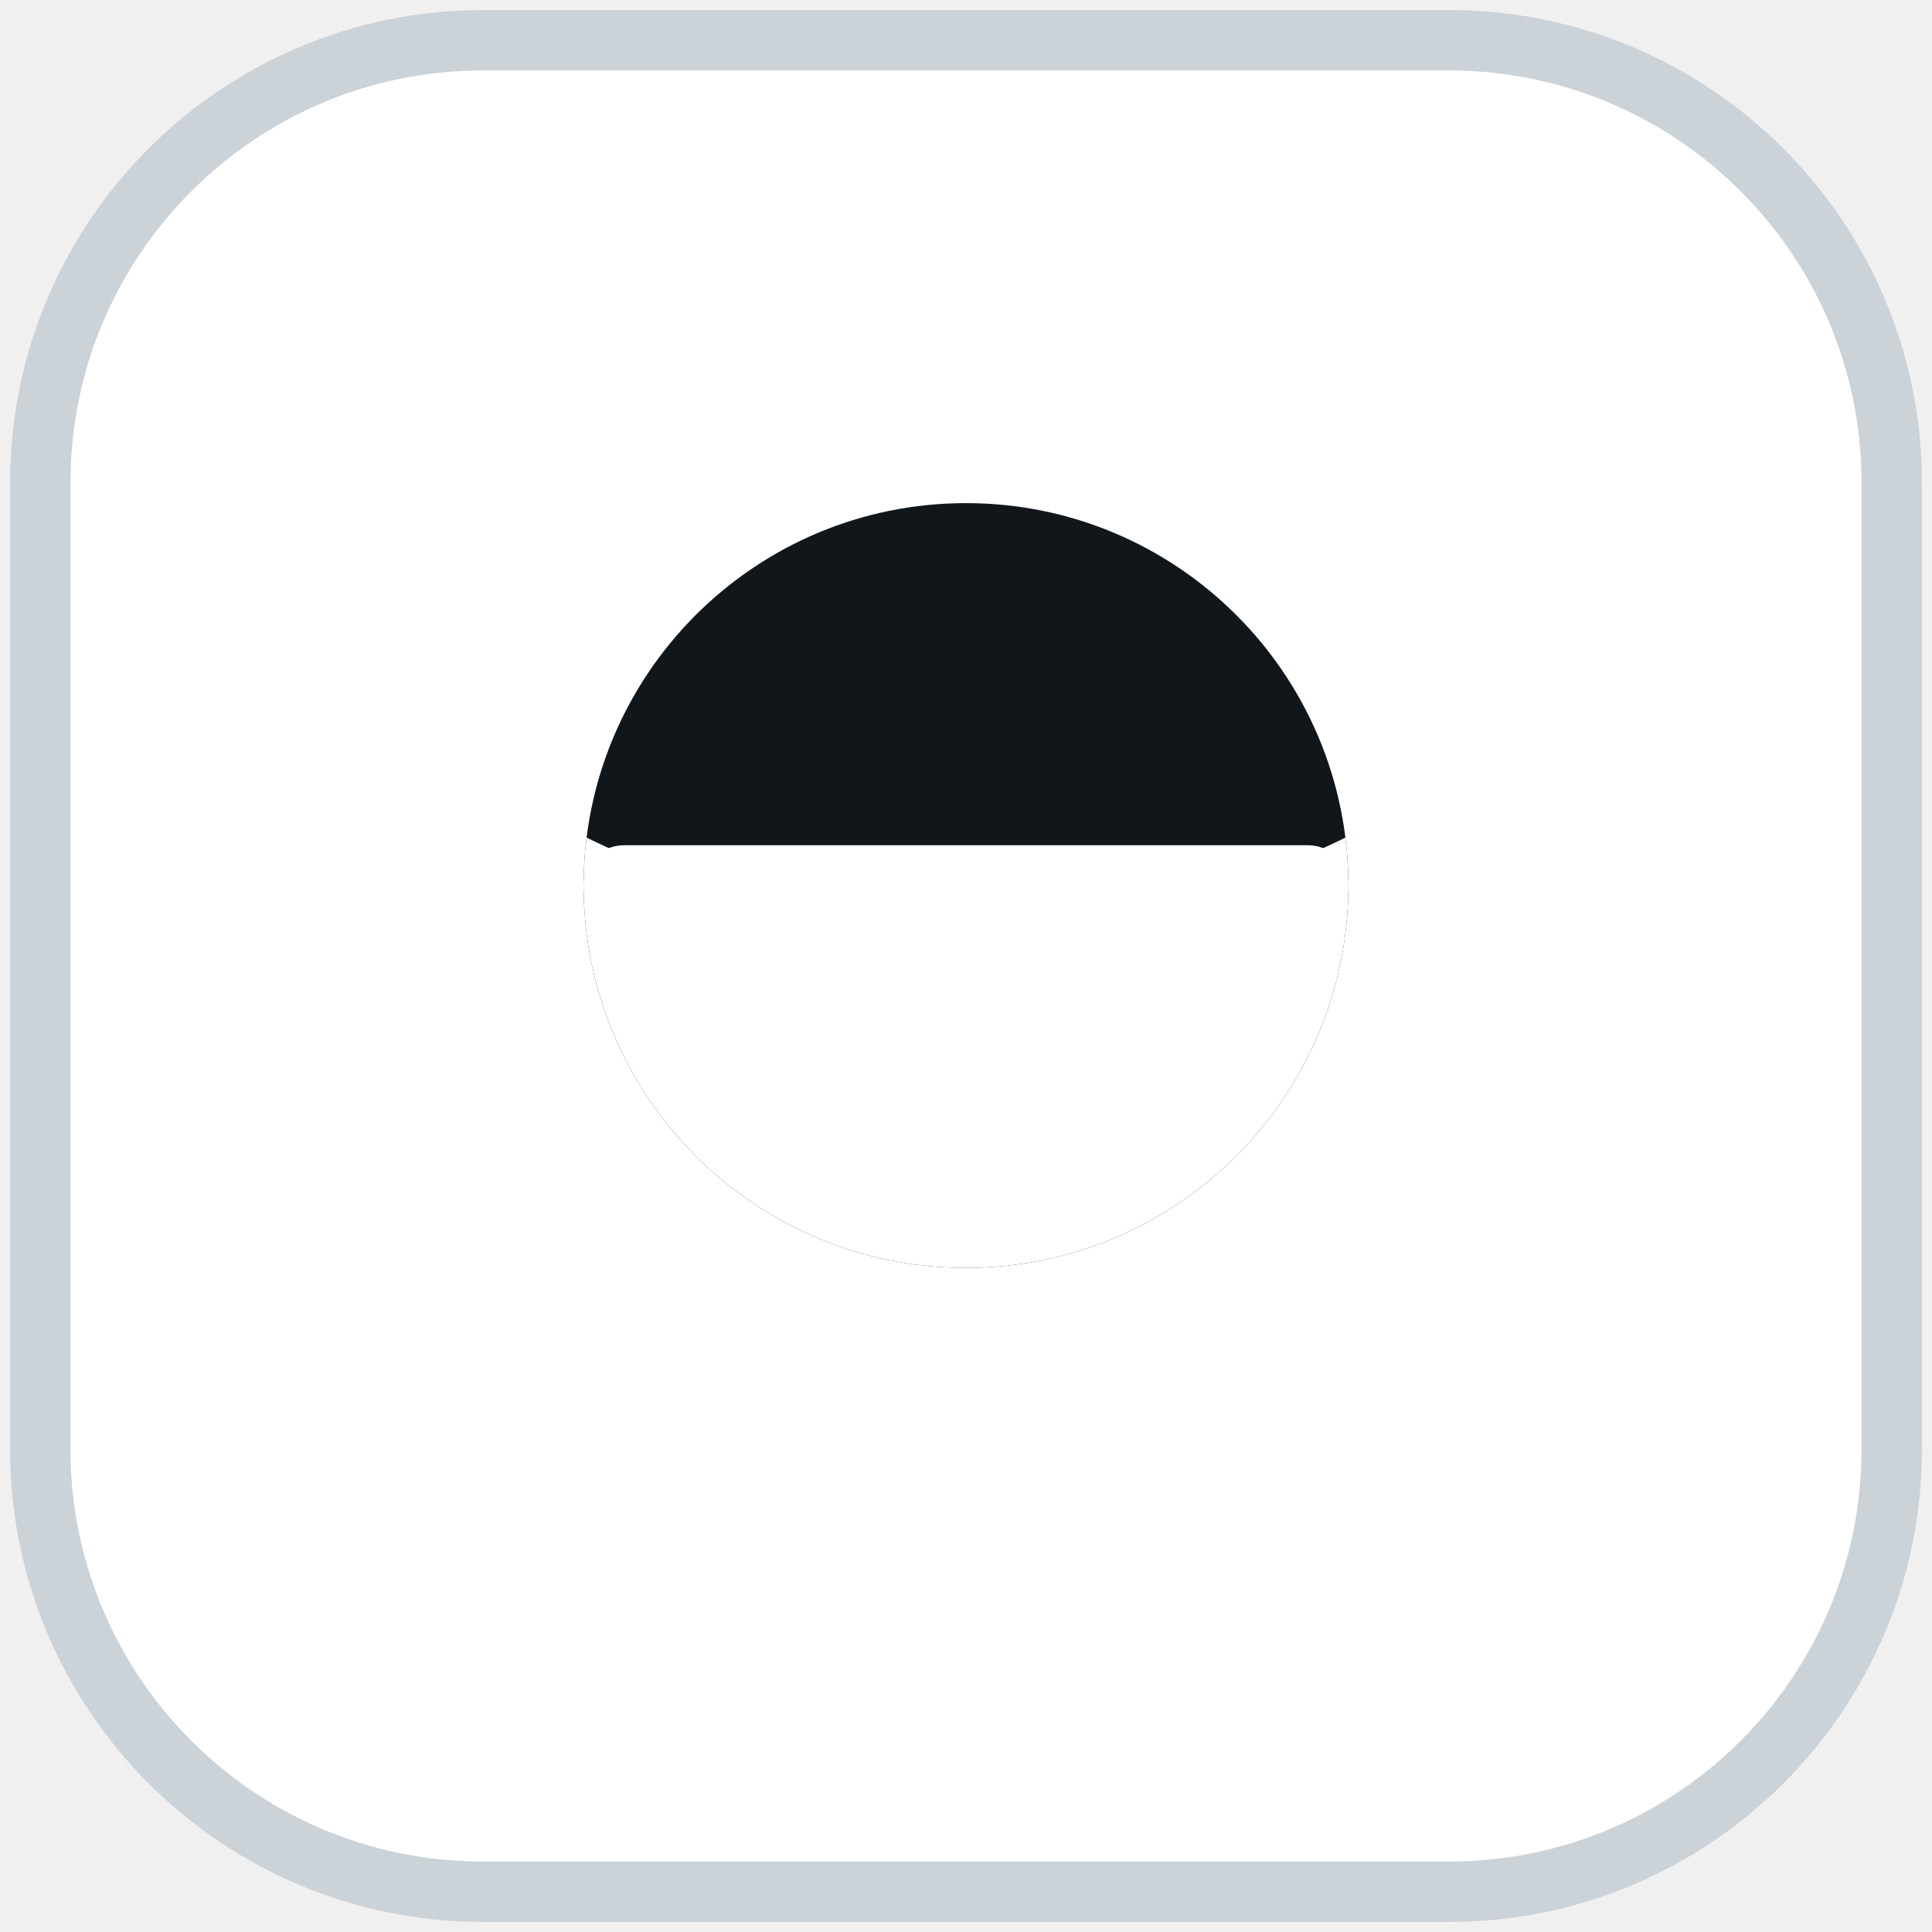
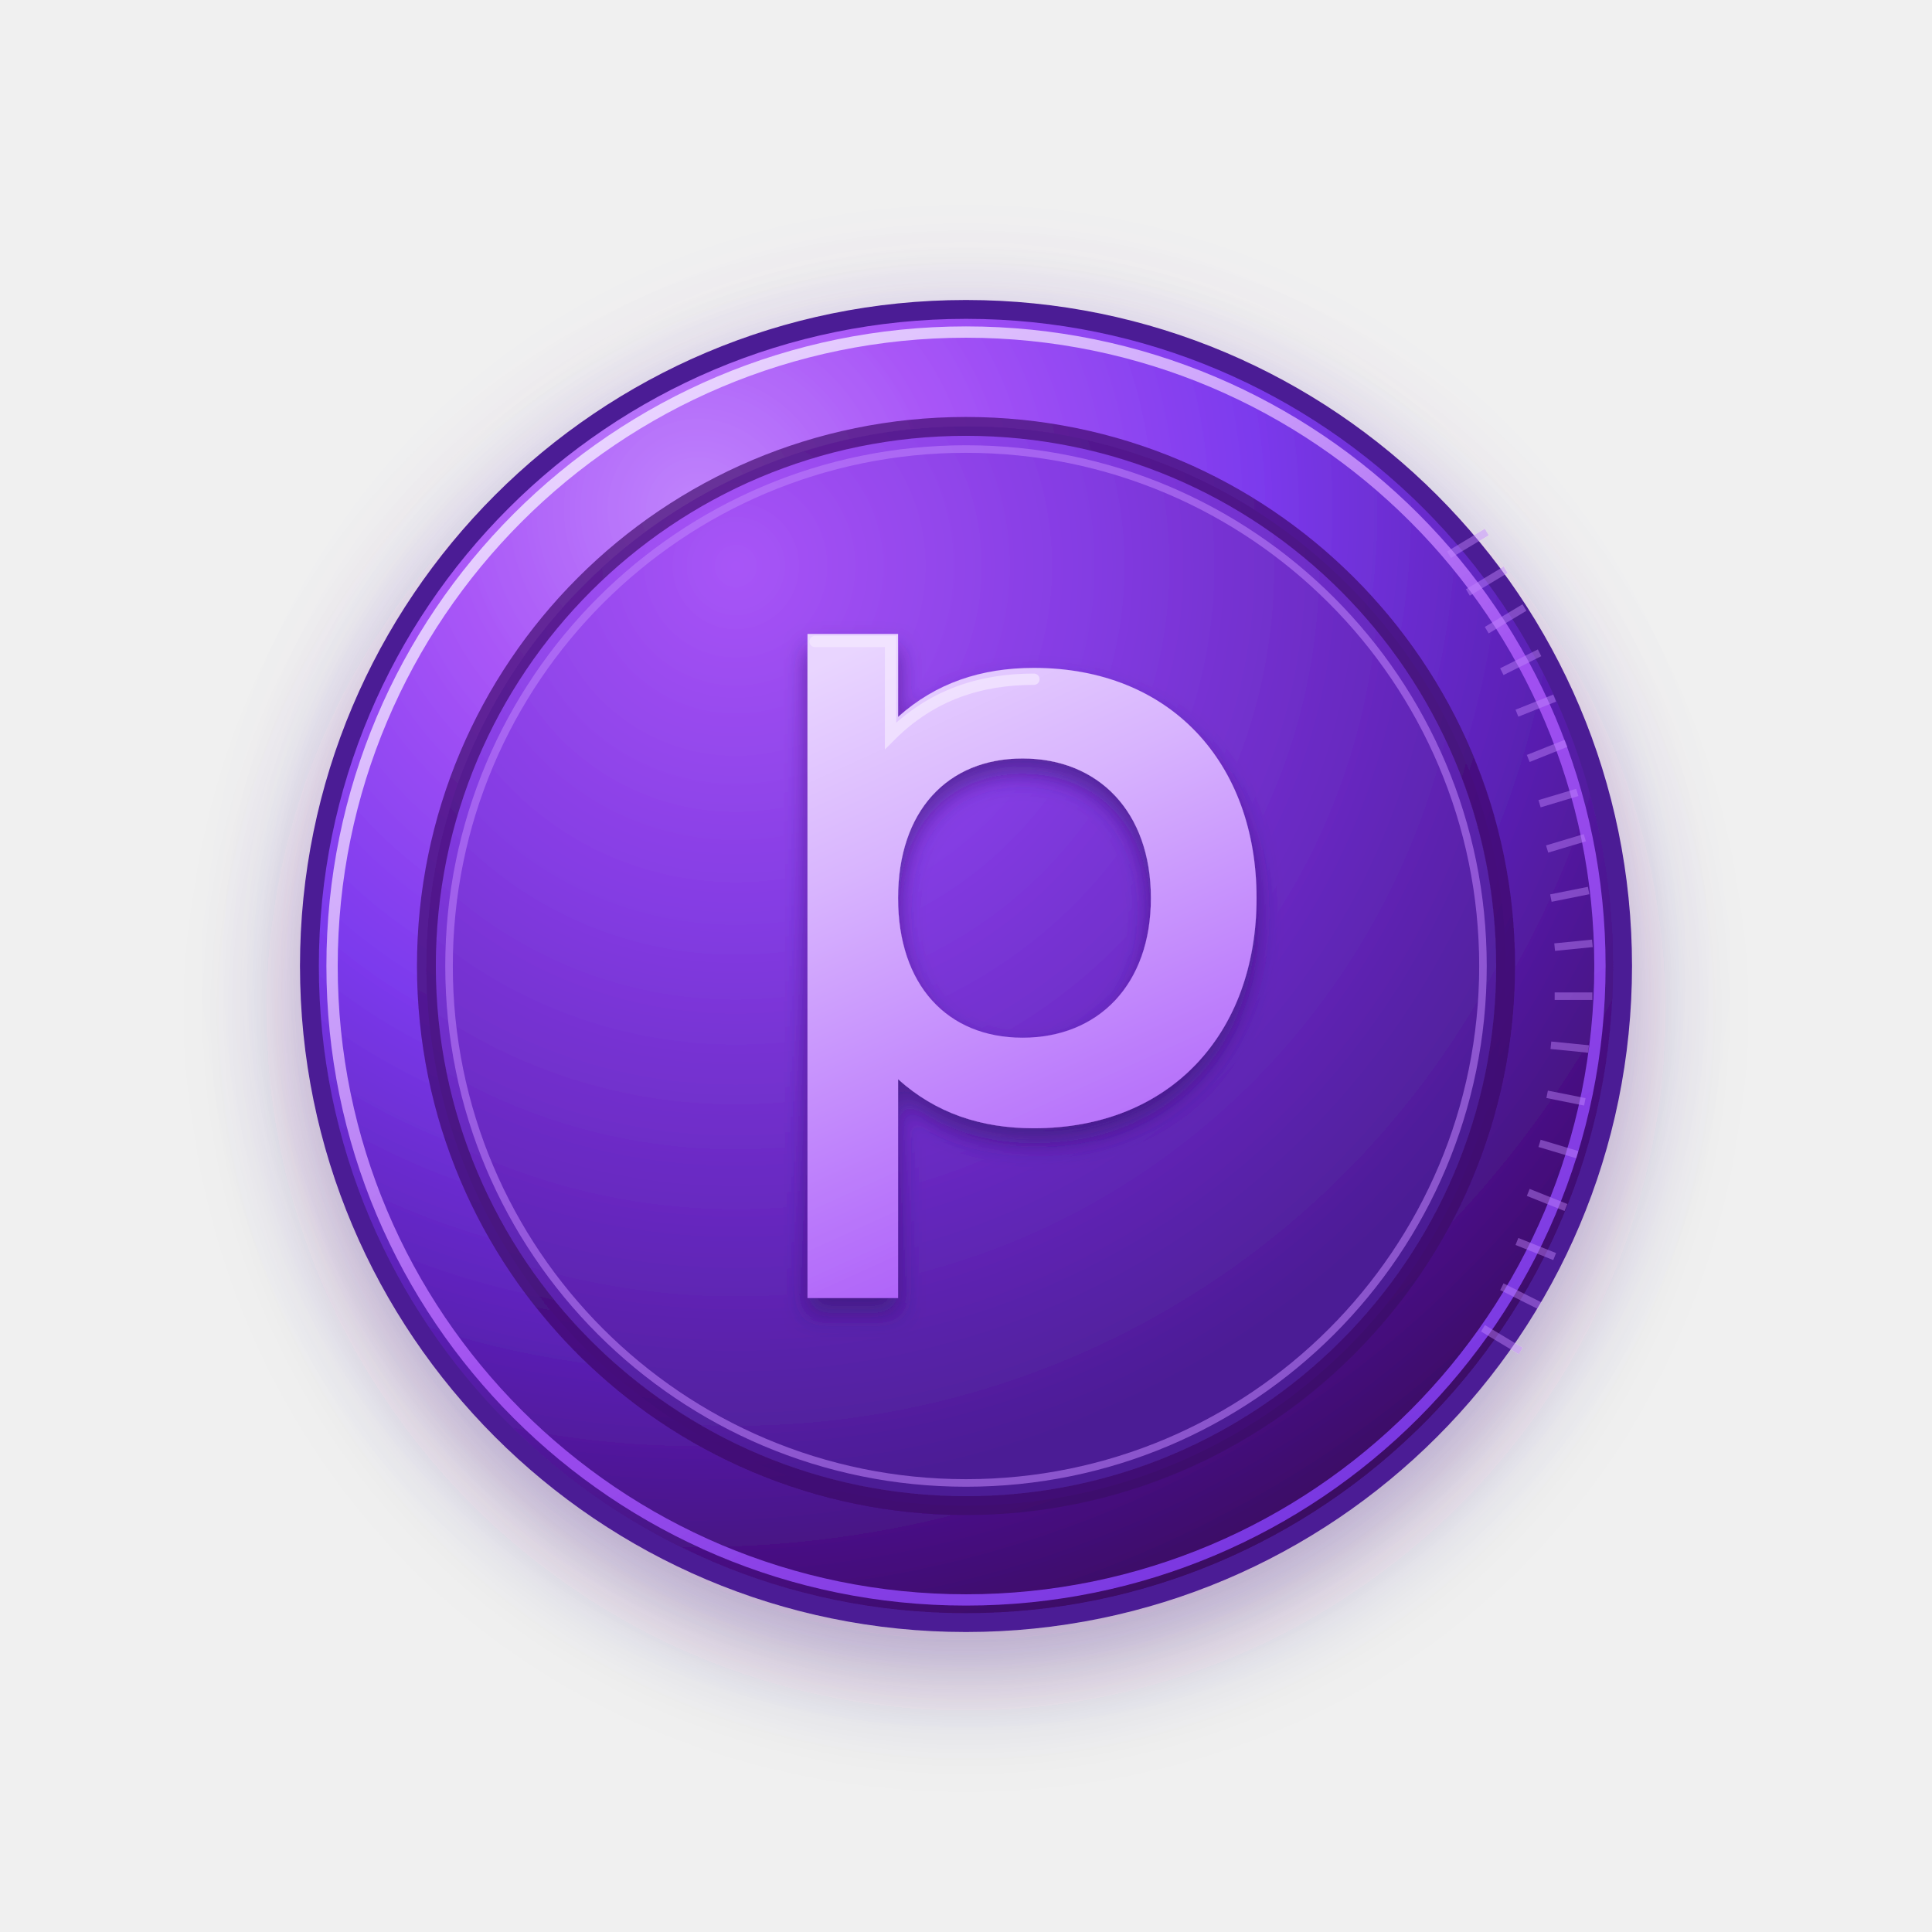
- <svg xmlns="http://www.w3.org/2000/svg" width="96" height="96" viewBox="0 0 96 96" fill="none">
-   <rect x="2" y="2" width="92" height="92" rx="22" fill="#FFFFFF" stroke="#CBD2D8" stroke-width="3" />
-   <path d="M48 25        C37.507 25 29 33.507 29 44        C29 54.493 37.507 63 48 63        C58.493 63 67 54.493 67 44        C67 33.507 58.493 25 48 25Z" fill="#11161B" />
-   <path d="M29 44        C29 54.493 37.507 63 48 63        C58.493 63 67 54.493 67 44        C67 43.2 66.95 42.4 66.85 41.62        C61.56 44.25 55.01 45.75 48 45.75        C40.99 45.75 34.44 44.25 29.15 41.62        C29.05 42.4 29 43.2 29 44Z" fill="#FFFFFF" />
-   <rect x="29" y="42" width="38" height="4" rx="2" fill="#FFFFFF" />
+ <svg xmlns="http://www.w3.org/2000/svg" width="512" height="512" viewBox="0 0 512 512" fill="none">
+   <defs>
+     <radialGradient id="coinGradient" cx="185" cy="135" r="310" gradientUnits="userSpaceOnUse">
+       <stop offset="0" stop-color="#C084FC" />
+       <stop offset="0.22" stop-color="#A855F7" />
+       <stop offset="0.48" stop-color="#7C3AED" />
+       <stop offset="0.72" stop-color="#5B21B6" />
+       <stop offset="1" stop-color="#3B0764" />
+     </radialGradient>
+     <radialGradient id="faceGradient" cx="195" cy="150" r="245" gradientUnits="userSpaceOnUse">
+       <stop offset="0" stop-color="#A855F7" />
+       <stop offset="0.38" stop-color="#843CE3" />
+       <stop offset="0.72" stop-color="#6527BD" />
+       <stop offset="1" stop-color="#4C1D95" />
+     </radialGradient>
+     <linearGradient id="letterGradient" x1="220" y1="175" x2="295" y2="340" gradientUnits="userSpaceOnUse">
+       <stop offset="0" stop-color="#E9D5FF" />
+       <stop offset="0.3" stop-color="#D8B4FE" />
+       <stop offset="0.65" stop-color="#C084FC" />
+       <stop offset="1" stop-color="#A855F7" />
+     </linearGradient>
+     <linearGradient id="edgeHighlight" x1="150" y1="100" x2="360" y2="410" gradientUnits="userSpaceOnUse">
+       <stop offset="0" stop-color="#F3E8FF" />
+       <stop offset="0.25" stop-color="#D8B4FE" />
+       <stop offset="0.55" stop-color="#A855F7" />
+       <stop offset="1" stop-color="#7C3AED" />
+     </linearGradient>
+     <filter id="purpleGlow" x="-50%" y="-50%" width="200%" height="200%">
+       <feGaussianBlur stdDeviation="18" result="blur" />
+       <feColorMatrix in="blur" type="matrix" values="           0.55 0   0   0   0.35           0    0.25 0   0   0.05           0    0   0.9 0   0.75           0    0   0   0.55 0         " />
+       <feMerge>
+         <feMergeNode />
+       </feMerge>
+     </filter>
+     <filter id="softShadow" x="-30%" y="-30%" width="160%" height="170%">
+       <feDropShadow dx="0" dy="12" stdDeviation="14" flood-color="#2E1065" flood-opacity="0.3" />
+     </filter>
+     <filter id="letterShadow" x="-30%" y="-30%" width="160%" height="160%">
+       <feDropShadow dx="0" dy="4" stdDeviation="3" flood-color="#2E1065" flood-opacity="0.55" />
+     </filter>
+   </defs>
+   <circle cx="256" cy="256" r="165" fill="#7C3AED" opacity="0.42" filter="url(#purpleGlow)" />
+   <g filter="url(#softShadow)">
+     <circle cx="256" cy="256" r="174" fill="url(#coinGradient)" />
+     <circle cx="256" cy="256" r="174" stroke="#4C1D95" stroke-width="5" />
+     <circle cx="256" cy="256" r="168" stroke="url(#edgeHighlight)" stroke-width="3" opacity="0.9" />
+     <circle cx="256" cy="256" r="143" fill="url(#faceGradient)" />
+     <circle cx="256" cy="256" r="143" stroke="#3B0764" stroke-width="5" opacity="0.65" />
+     <circle cx="256" cy="256" r="137" stroke="#C084FC" stroke-width="2" opacity="0.55" />
+     <g stroke="#C084FC" stroke-width="2" opacity="0.45">
+       <path d="M384 147L394 141" />
+       <path d="M389 157L399 151" />
+       <path d="M394 167L404 161" />
+       <path d="M398 178L408 173" />
+       <path d="M402 189L412 185" />
+       <path d="M405 201L415 197" />
+       <path d="M408 213L418 210" />
+       <path d="M410 225L420 222" />
+       <path d="M411 238L421 236" />
+       <path d="M412 251L422 250" />
+       <path d="M412 264L422 264" />
+       <path d="M411 277L421 278" />
+       <path d="M410 290L420 292" />
+       <path d="M408 303L418 306" />
+       <path d="M405 316L415 320" />
+       <path d="M402 329L412 333" />
+       <path d="M398 341L408 346" />
+       <path d="M393 352L403 358" />
+     </g>
+     <g filter="url(#letterShadow)">
+       <path d="           M214 168           H238           V190            C248 181 260 177 274 177            C310 177 333 202 333 238            C333 274 310 299 274 299            C260 299 248 295 238 286            V344            H214           V168            Z            M271 201            C251 201 238 215 238 238            C238 261 251 275 271 275            C291 275 305 261 305 238            C305 215 291 201 271 201            Z         " fill="url(#letterGradient)" fill-rule="evenodd" />
+       <path d="           M216 170           H236           V195           C247 184 260 180 274 180         " stroke="#F5E9FF" stroke-width="3" stroke-linecap="round" opacity="0.7" />
+     </g>
+   </g>
</svg>
